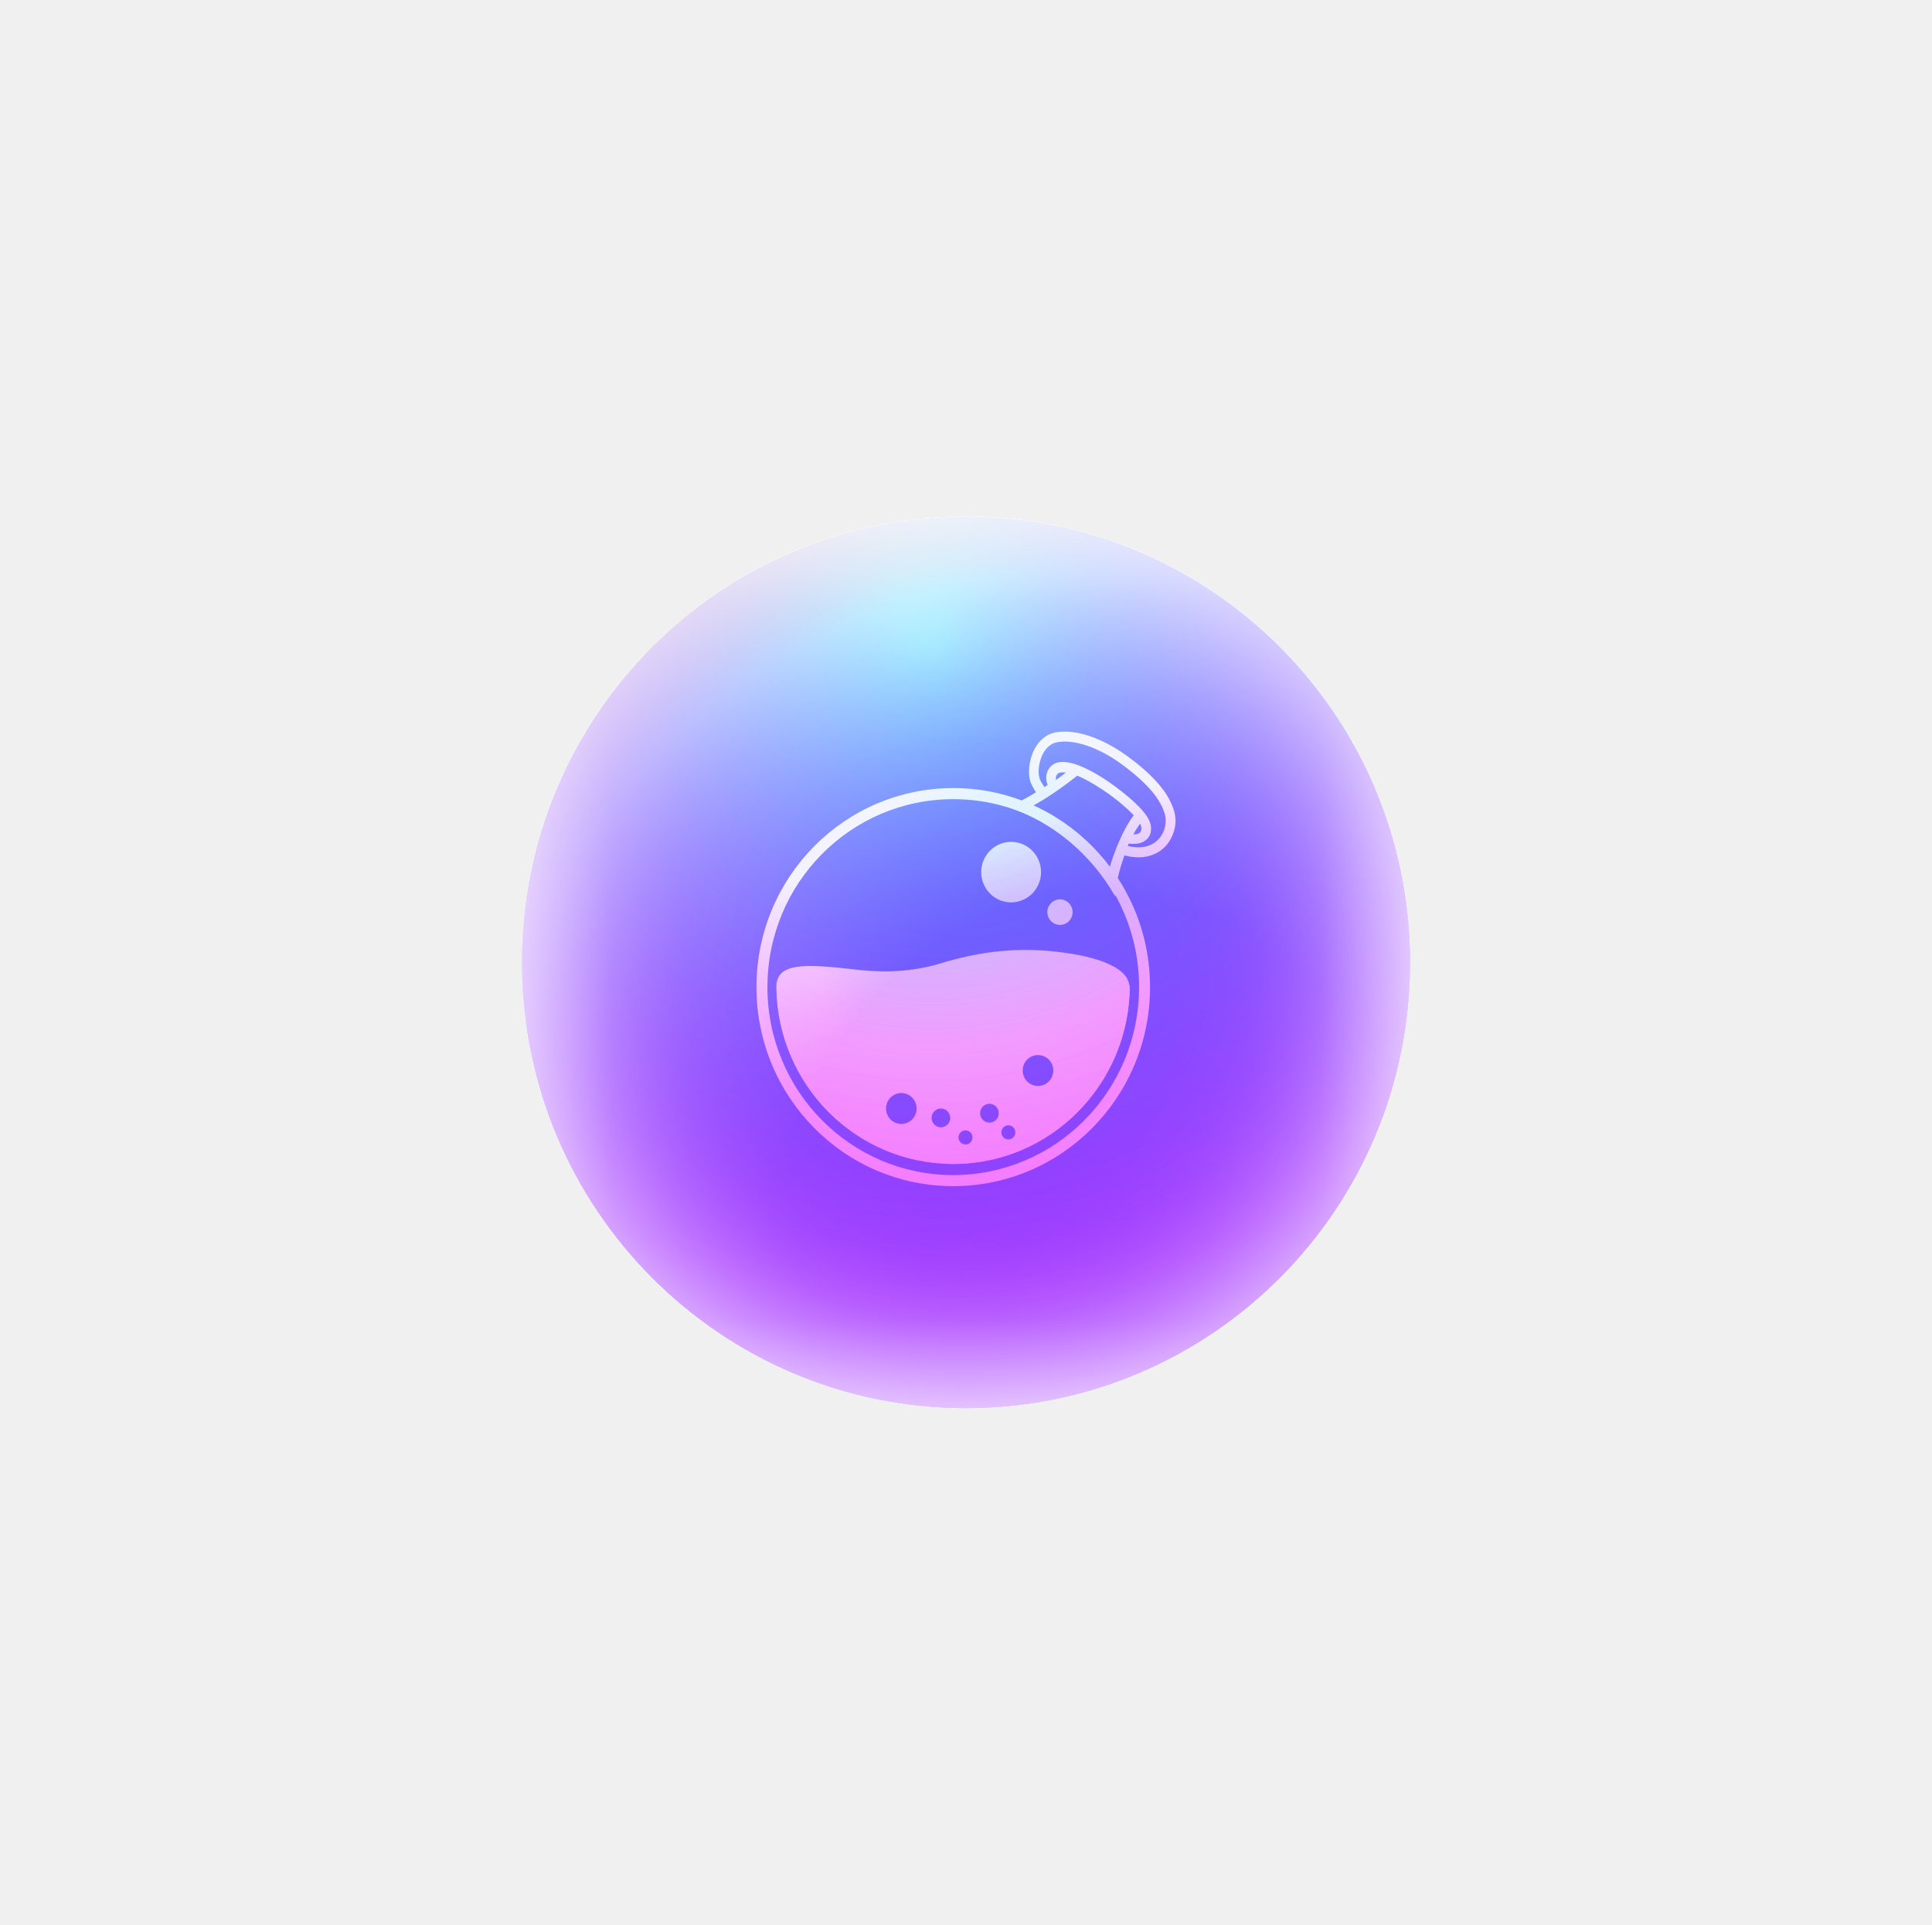
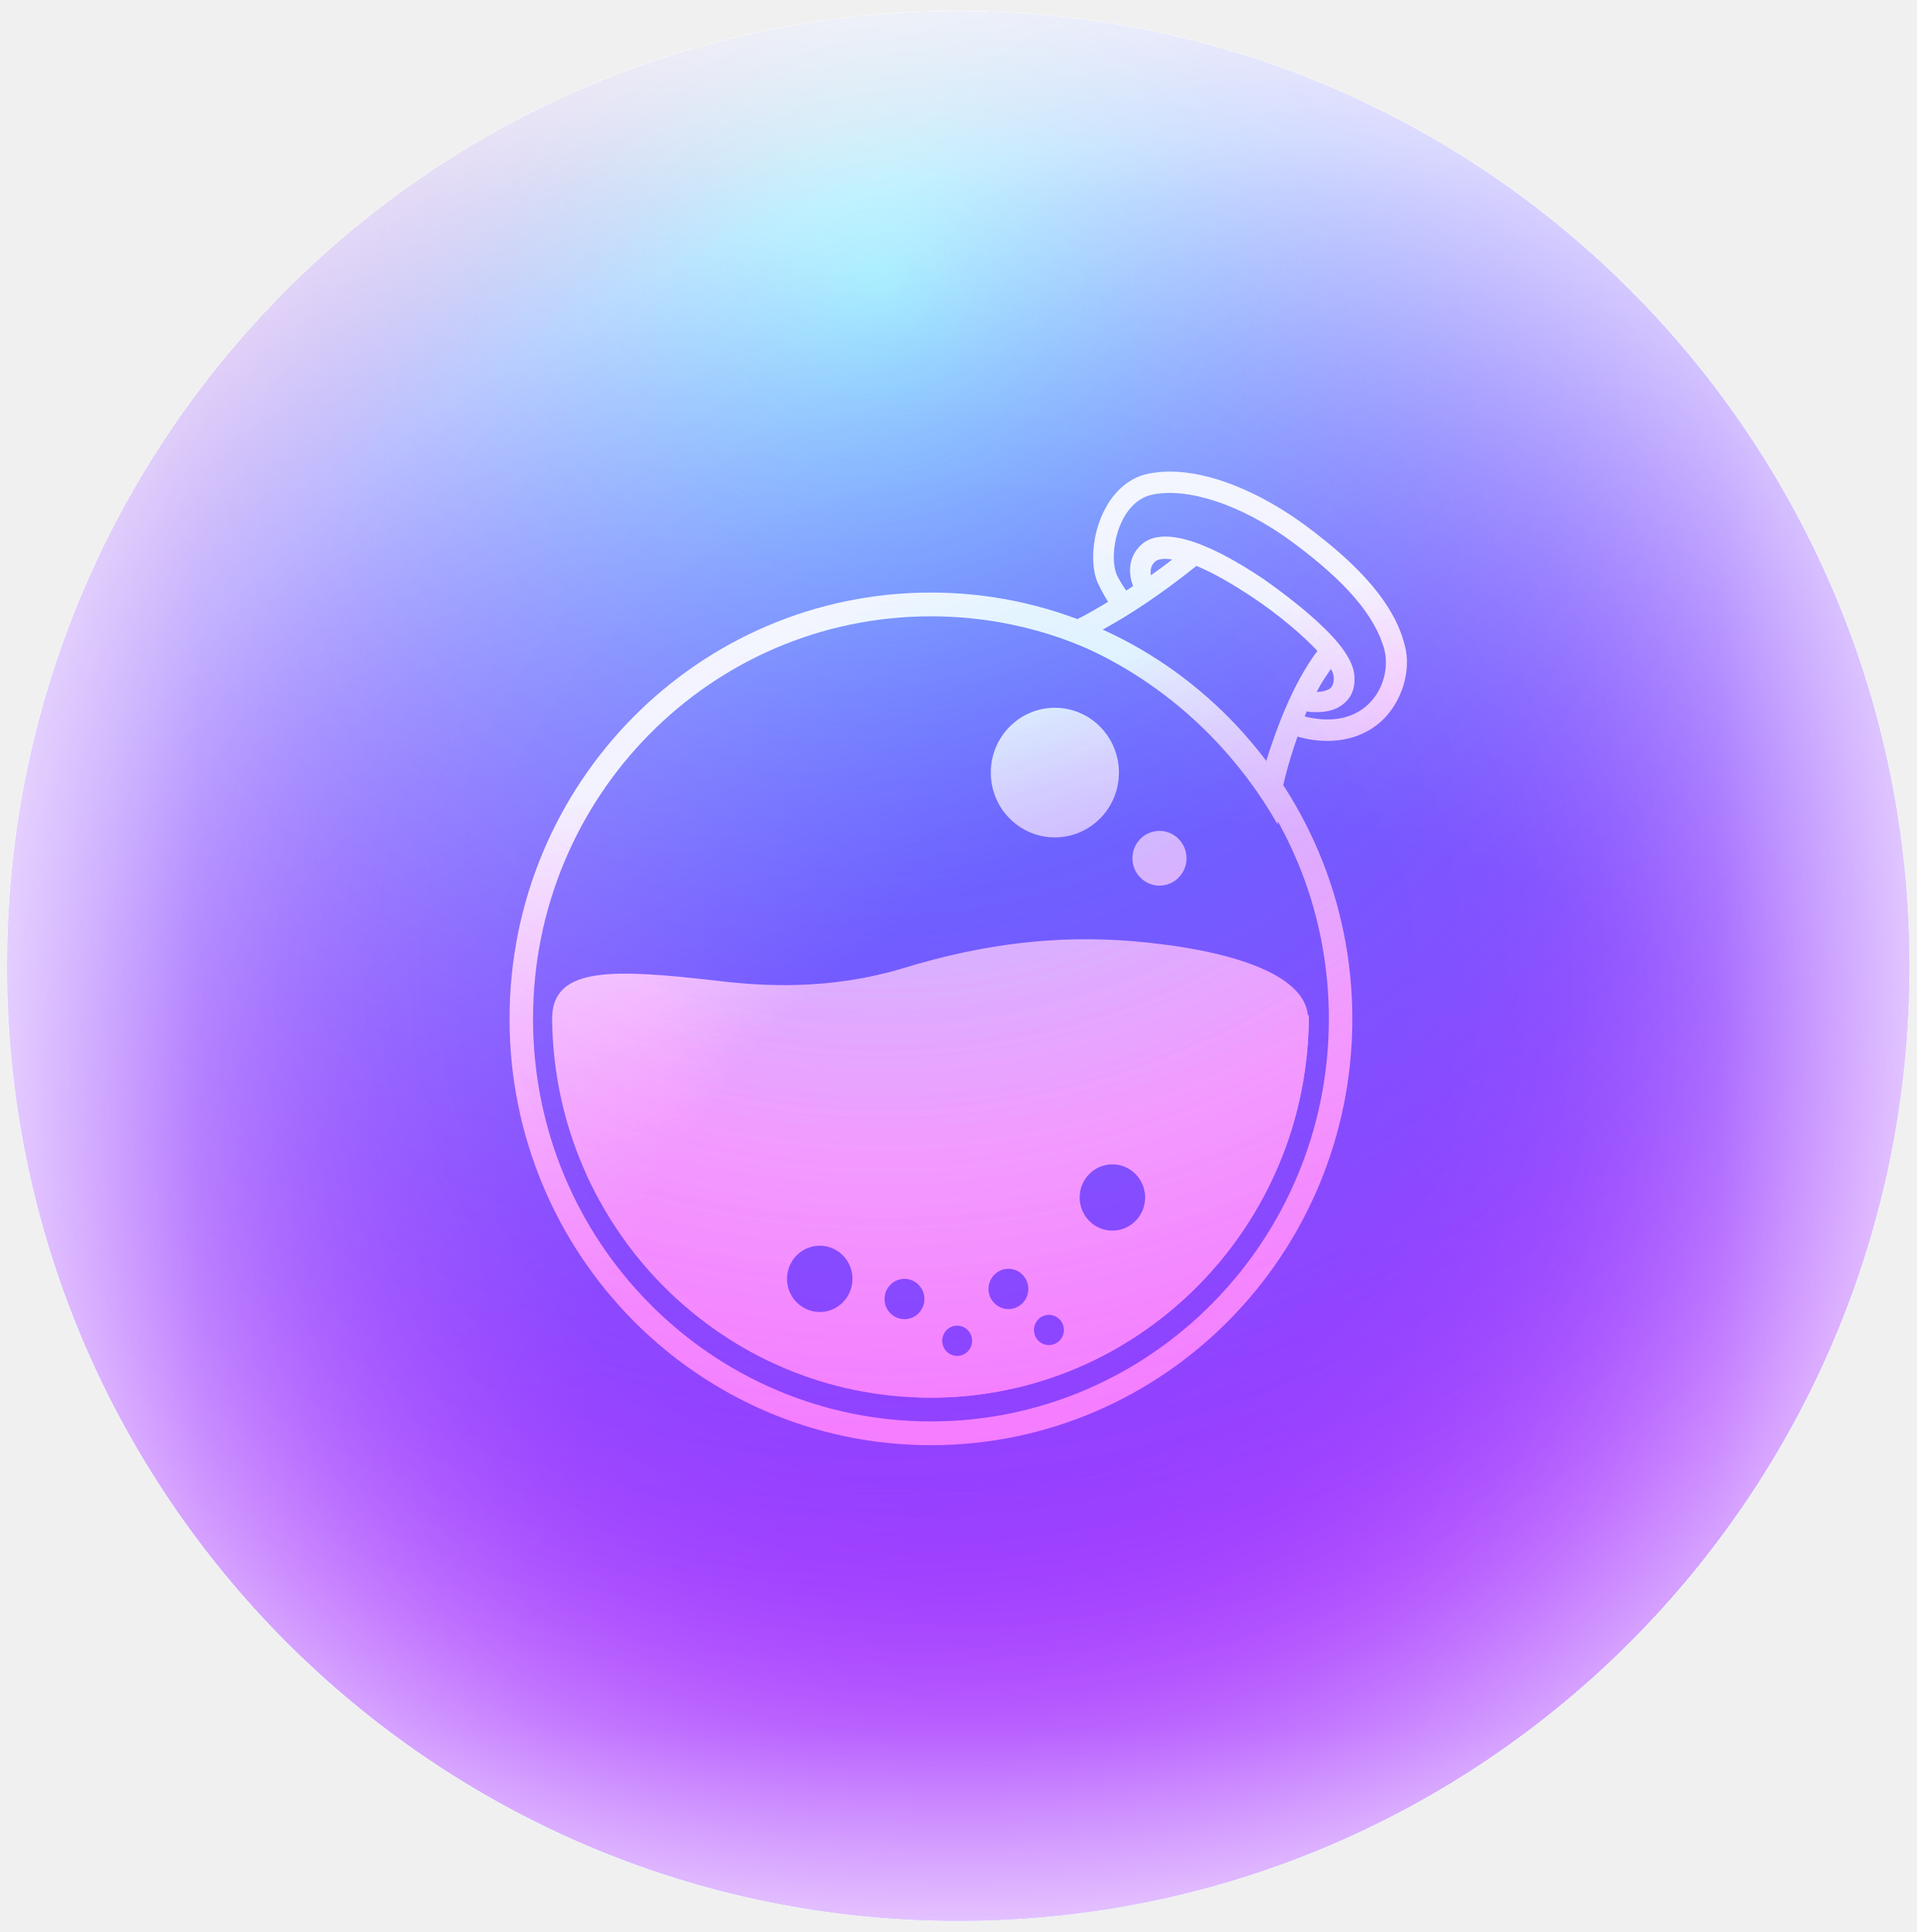
- <svg xmlns="http://www.w3.org/2000/svg" width="272" height="271" viewBox="0 0 272 271" fill="none">
-   <g filter="url(#filter0_i-861572)">
-     <path d="M135.997 198.269C170.536 198.269 198.536 170.167 198.536 135.5C198.536 100.834 170.536 72.731 135.997 72.731C101.458 72.731 73.459 100.834 73.459 135.5C73.459 170.167 101.458 198.269 135.997 198.269Z" fill="url(#paint0_radial-829131)" />
-     <path d="M135.997 198.269C170.536 198.269 198.536 170.167 198.536 135.5C198.536 100.834 170.536 72.731 135.997 72.731C101.458 72.731 73.459 100.834 73.459 135.5C73.459 170.167 101.458 198.269 135.997 198.269Z" fill="url(#paint1_radial-809162)" />
+ <svg xmlns="http://www.w3.org/2000/svg" width="126" height="127" viewBox="0 0 126 127" fill="none">
+   <g filter="url(#filter0_i-249970)">
+     <path d="M62.999 126.269C97.538 126.269 125.538 98.167 125.538 63.5C125.538 28.834 97.538 0.731 62.999 0.731C28.46 0.731 0.461 28.834 0.461 63.5C0.461 98.167 28.46 126.269 62.999 126.269Z" fill="url(#paint0_radial-402036)" />
+     <path d="M62.999 126.269C97.538 126.269 125.538 98.167 125.538 63.5C125.538 28.834 97.538 0.731 62.999 0.731C28.46 0.731 0.461 28.834 0.461 63.5C0.461 98.167 28.46 126.269 62.999 126.269Z" fill="url(#paint1_radial-963801)" />
  </g>
  <g style="mix-blend-mode:overlay" opacity="0.9">
-     <path fill-rule="evenodd" clip-rule="evenodd" d="M158.776 106.503C162.567 109.296 164.673 111.805 165.328 114.314C165.749 115.734 165.375 117.438 164.439 118.716C163.503 119.994 162.005 120.704 160.274 120.704C159.619 120.704 158.963 120.61 158.308 120.42C157.653 122.266 157.185 124.065 157.045 125.627L156.998 126.195C153.628 120.278 148.246 115.734 141.788 113.556C141.975 113.509 143.379 113.083 145.859 111.568C145.579 111.142 145.345 110.669 145.157 110.29C144.643 109.059 144.83 107.024 145.625 105.509C146.281 104.231 147.31 103.379 148.48 103.142C148.948 103.047 149.416 103 149.931 103C152.505 103 155.734 104.278 158.776 106.503ZM164.014 114.692C164.576 116.917 162.844 120.231 158.586 119.048C158.211 118.905 157.837 118.811 157.509 118.763C157.088 119.758 156.62 120.894 156.292 122.172C153.484 118.385 149.74 115.355 145.435 113.414C145.604 113.312 145.781 113.206 145.965 113.097C146.545 112.752 147.193 112.367 147.868 111.899C147.166 111.047 146.652 110.29 146.418 109.769C145.856 108.444 146.511 104.988 148.758 104.515C151.004 104.041 154.514 105.083 157.977 107.639C161.44 110.195 163.406 112.468 164.014 114.692Z" fill="white" />
-     <path d="M151.659 109.201C152.595 109.58 153.812 110.243 155.31 111.237C157.088 112.42 158.633 113.746 159.615 114.787C157.977 116.965 156.901 119.947 156.246 122.03C156.573 122.503 156.948 122.977 157.275 123.45C157.603 122.266 158.165 120.515 158.913 118.763C159.101 118.811 159.334 118.811 159.569 118.811C160.13 118.811 160.785 118.716 161.3 118.29C161.674 118.006 162.096 117.485 162.049 116.539C162.049 115.639 161.347 114.503 159.896 113.13C158.867 112.136 157.463 111.047 156.059 110.053C152.034 107.355 149.226 106.598 147.962 107.876C147.12 108.728 147.213 109.769 147.494 110.527C145.997 111.521 144.733 112.231 143.891 112.704C144.452 112.894 144.967 113.13 145.529 113.367C147.026 112.562 149.179 111.189 151.659 109.201ZM160.505 115.971C160.645 116.207 160.692 116.444 160.692 116.586C160.692 117.012 160.551 117.154 160.458 117.249C160.271 117.391 159.896 117.485 159.569 117.485C159.849 116.917 160.177 116.444 160.505 115.971ZM148.945 108.917C149.085 108.775 149.46 108.681 150.068 108.775C149.6 109.154 149.132 109.485 148.664 109.817C148.617 109.485 148.664 109.154 148.945 108.917Z" fill="white" />
-     <path d="M134.206 110.952C118.902 110.952 106.5 123.497 106.5 138.976C106.5 154.455 118.902 167 134.206 167C149.509 167 161.911 154.455 161.911 138.976C161.911 123.497 149.462 110.952 134.206 110.952ZM134.206 165.438C119.744 165.438 108.044 153.603 108.044 138.976C108.044 124.349 119.744 112.514 134.206 112.514C148.667 112.514 160.367 124.349 160.367 138.976C160.367 153.603 148.62 165.438 134.206 165.438Z" fill="white" />
-     <path d="M157.087 138.74C157.087 152.278 146.51 163.355 133.219 163.876C133.546 163.876 133.874 163.876 134.202 163.876C147.914 163.876 159.052 152.61 159.052 138.74H157.087Z" fill="white" />
-     <path d="M142.353 127.047C144.679 127.047 146.565 125.14 146.565 122.787C146.565 120.434 144.679 118.526 142.353 118.526C140.027 118.526 138.141 120.434 138.141 122.787C138.141 125.14 140.027 127.047 142.353 127.047Z" fill="white" />
-     <path d="M149.231 130.218C150.213 130.218 151.009 129.413 151.009 128.419C151.009 127.426 150.213 126.621 149.231 126.621C148.248 126.621 147.452 127.426 147.452 128.419C147.452 129.413 148.248 130.218 149.231 130.218Z" fill="white" />
-     <path fill-rule="evenodd" clip-rule="evenodd" d="M109.3 138.907C109.3 138.93 109.299 138.953 109.299 138.976C109.299 139.024 109.3 139.072 109.302 139.12C109.504 152.815 120.563 163.876 134.15 163.876H134.197C134.74 163.876 135.279 163.858 135.813 163.824C148.774 162.98 159.048 152.06 159.048 138.74H158.99C158.725 135.998 153.858 134.416 147.441 133.864C142.668 133.485 137.847 133.959 132.325 135.663C127.551 137.083 123.246 136.846 120.11 136.468C113.302 135.682 109.483 135.573 109.306 138.74H109.299C109.299 138.795 109.3 138.851 109.3 138.907ZM132.466 158.716C133.19 158.716 133.776 158.123 133.776 157.391C133.776 156.659 133.19 156.066 132.466 156.066C131.742 156.066 131.155 156.659 131.155 157.391C131.155 158.123 131.742 158.716 132.466 158.716ZM140.61 156.728C140.61 157.46 140.024 158.054 139.3 158.054C138.576 158.054 137.99 157.46 137.99 156.728C137.99 155.996 138.576 155.403 139.3 155.403C140.024 155.403 140.61 155.996 140.61 156.728ZM135.93 161.131C136.473 161.131 136.913 160.686 136.913 160.137C136.913 159.588 136.473 159.143 135.93 159.143C135.387 159.143 134.947 159.588 134.947 160.137C134.947 160.686 135.387 161.131 135.93 161.131ZM142.945 159.426C142.945 159.975 142.505 160.42 141.962 160.42C141.419 160.42 140.979 159.975 140.979 159.426C140.979 158.877 141.419 158.432 141.962 158.432C142.505 158.432 142.945 158.877 142.945 159.426ZM126.895 158.243C128.084 158.243 129.047 157.268 129.047 156.065C129.047 154.862 128.084 153.888 126.895 153.888C125.706 153.888 124.742 154.862 124.742 156.065C124.742 157.268 125.706 158.243 126.895 158.243ZM148.288 150.716C148.288 151.919 147.324 152.894 146.135 152.894C144.946 152.894 143.983 151.919 143.983 150.716C143.983 149.514 144.946 148.539 146.135 148.539C147.324 148.539 148.288 149.514 148.288 150.716Z" fill="white" />
+     <path fill-rule="evenodd" clip-rule="evenodd" d="M85.776 34.503C89.567 37.296 91.673 39.805 92.328 42.314C92.749 43.734 92.375 45.438 91.439 46.716C90.503 47.994 89.005 48.704 87.274 48.704C86.619 48.704 85.963 48.61 85.308 48.42C84.653 50.266 84.185 52.065 84.045 53.627L83.998 54.195C80.628 48.278 75.246 43.734 68.788 41.556C68.975 41.509 70.379 41.083 72.859 39.568C72.579 39.142 72.345 38.669 72.157 38.29C71.643 37.059 71.83 35.024 72.625 33.509C73.281 32.231 74.31 31.379 75.48 31.142C75.948 31.047 76.416 31 76.931 31C79.505 31 82.734 32.278 85.776 34.503ZM91.014 42.692C91.576 44.917 89.844 48.231 85.586 47.047C85.211 46.905 84.837 46.811 84.509 46.763C84.088 47.758 83.62 48.894 83.293 50.172C80.484 46.385 76.74 43.355 72.435 41.414C72.604 41.312 72.781 41.206 72.965 41.097C73.545 40.752 74.193 40.367 74.868 39.9C74.166 39.047 73.652 38.29 73.418 37.769C72.856 36.444 73.511 32.988 75.758 32.515C78.004 32.041 81.514 33.083 84.977 35.639C88.44 38.195 90.406 40.468 91.014 42.692Z" fill="white" />
+     <path d="M78.659 37.201C79.595 37.58 80.812 38.243 82.31 39.237C84.088 40.42 85.632 41.746 86.615 42.787C84.977 44.965 83.901 47.947 83.246 50.03C83.573 50.503 83.948 50.977 84.275 51.45C84.603 50.267 85.165 48.515 85.913 46.763C86.1 46.811 86.335 46.811 86.569 46.811C87.13 46.811 87.785 46.716 88.3 46.29C88.674 46.006 89.096 45.485 89.049 44.539C89.049 43.639 88.347 42.503 86.896 41.13C85.867 40.136 84.463 39.047 83.058 38.053C79.034 35.355 76.226 34.598 74.962 35.876C74.12 36.728 74.213 37.769 74.494 38.527C72.997 39.521 71.733 40.231 70.891 40.704C71.452 40.894 71.967 41.13 72.529 41.367C74.026 40.562 76.179 39.19 78.659 37.201ZM87.505 43.971C87.645 44.207 87.692 44.444 87.692 44.586C87.692 45.012 87.551 45.154 87.458 45.249C87.271 45.391 86.896 45.485 86.569 45.485C86.849 44.917 87.177 44.444 87.505 43.971ZM75.945 36.917C76.085 36.775 76.46 36.681 77.068 36.775C76.6 37.154 76.132 37.485 75.664 37.817C75.617 37.485 75.664 37.154 75.945 36.917Z" fill="white" />
+     <path d="M61.206 38.952C45.902 38.952 33.5 51.497 33.5 66.976C33.5 82.456 45.902 95 61.206 95C76.509 95 88.911 82.456 88.911 66.976C88.911 51.497 76.463 38.952 61.206 38.952ZM61.206 93.438C46.744 93.438 35.044 81.603 35.044 66.976C35.044 52.349 46.744 40.514 61.206 40.514C75.667 40.514 87.367 52.349 87.367 66.976C87.367 81.603 75.62 93.438 61.206 93.438Z" fill="white" />
+     <path d="M84.087 66.74C84.087 80.278 73.51 91.355 60.219 91.876C60.546 91.876 60.874 91.876 61.202 91.876C74.914 91.876 86.052 80.61 86.052 66.74H84.087Z" fill="white" />
+     <path d="M69.353 55.047C71.679 55.047 73.565 53.14 73.565 50.787C73.565 48.434 71.679 46.526 69.353 46.526C67.026 46.526 65.141 48.434 65.141 50.787C65.141 53.14 67.026 55.047 69.353 55.047Z" fill="white" />
+     <path d="M76.231 58.218C77.213 58.218 78.009 57.413 78.009 56.419C78.009 55.426 77.213 54.62 76.231 54.62C75.248 54.62 74.452 55.426 74.452 56.419C74.452 57.413 75.248 58.218 76.231 58.218Z" fill="white" />
+     <path fill-rule="evenodd" clip-rule="evenodd" d="M36.3 66.907C36.3 66.93 36.299 66.953 36.299 66.976C36.299 67.024 36.3 67.072 36.302 67.12C36.504 80.815 47.563 91.876 61.15 91.876H61.197C61.74 91.876 62.279 91.858 62.813 91.823C75.774 90.98 86.048 80.06 86.048 66.74H85.99C85.725 63.998 80.858 62.416 74.441 61.864C69.668 61.485 64.847 61.959 59.325 63.663C54.551 65.083 50.246 64.846 47.11 64.468C40.302 63.682 36.483 63.573 36.306 66.74H36.299C36.299 66.795 36.3 66.851 36.3 66.907ZM59.466 86.716C60.19 86.716 60.776 86.123 60.776 85.391C60.776 84.659 60.19 84.066 59.466 84.066C58.742 84.066 58.155 84.659 58.155 85.391C58.155 86.123 58.742 86.716 59.466 86.716ZM67.61 84.728C67.61 85.46 67.024 86.053 66.3 86.053C65.576 86.053 64.99 85.46 64.99 84.728C64.99 83.996 65.576 83.403 66.3 83.403C67.024 83.403 67.61 83.996 67.61 84.728ZM62.93 89.131C63.473 89.131 63.913 88.686 63.913 88.137C63.913 87.588 63.473 87.142 62.93 87.142C62.387 87.142 61.947 87.588 61.947 88.137C61.947 88.686 62.387 89.131 62.93 89.131ZM69.945 87.426C69.945 87.975 69.505 88.42 68.962 88.42C68.419 88.42 67.98 87.975 67.98 87.426C67.98 86.877 68.419 86.432 68.962 86.432C69.505 86.432 69.945 86.877 69.945 87.426ZM53.895 86.243C55.084 86.243 56.047 85.268 56.047 84.065C56.047 82.862 55.084 81.888 53.895 81.888C52.706 81.888 51.742 82.862 51.742 84.065C51.742 85.268 52.706 86.243 53.895 86.243ZM75.288 78.716C75.288 79.919 74.324 80.894 73.135 80.894C71.946 80.894 70.983 79.919 70.983 78.716C70.983 77.514 71.946 76.539 73.135 76.539C74.324 76.539 75.288 77.514 75.288 78.716Z" fill="white" />
  </g>
  <defs>
-     <filter id="filter0_i-861572" x="73.459" y="72.731" width="125.077" height="125.538" filterUnits="userSpaceOnUse" color-interpolation-filters="sRGB">
+     <filter id="filter0_i-249970" x="0.461" y="0.731" width="125.077" height="125.538" filterUnits="userSpaceOnUse" color-interpolation-filters="sRGB">
      <feFlood flood-opacity="0" result="BackgroundImageFix" />
      <feBlend mode="normal" in="SourceGraphic" in2="BackgroundImageFix" result="shape" />
      <feColorMatrix in="SourceAlpha" type="matrix" values="0 0 0 0 0 0 0 0 0 0 0 0 0 0 0 0 0 0 127 0" result="hardAlpha" />
      <feOffset />
      <feGaussianBlur stdDeviation="13.321" />
      <feComposite in2="hardAlpha" operator="arithmetic" k2="-1" k3="1" />
      <feColorMatrix type="matrix" values="0 0 0 0 1 0 0 0 0 1 0 0 0 0 1 0 0 0 1 0" />
      <feBlend mode="hard-light" in2="shape" result="effect1_innerShadow" />
    </filter>
-     <radialGradient id="paint0_radial-829131" cx="0" cy="0" r="1" gradientUnits="userSpaceOnUse" gradientTransform="translate(155.752 170.864) rotate(-108.646) scale(117.774 117.429)">
+     <radialGradient id="paint0_radial-402036" cx="0" cy="0" r="1" gradientUnits="userSpaceOnUse" gradientTransform="translate(82.7535 98.8636) rotate(-108.646) scale(117.774 117.429)">
      <stop offset="0.378" stop-color="#4584FF" />
      <stop offset="0.767" stop-color="#ACFAFF" />
      <stop offset="1" stop-color="#FFE9BF" />
    </radialGradient>
-     <radialGradient id="paint1_radial-809162" cx="0" cy="0" r="1" gradientUnits="userSpaceOnUse" gradientTransform="translate(130.869 90.9991) rotate(86.4582) scale(102.462 102.088)">
+     <radialGradient id="paint1_radial-963801" cx="0" cy="0" r="1" gradientUnits="userSpaceOnUse" gradientTransform="translate(57.8708 18.9991) rotate(86.4582) scale(102.462 102.088)">
      <stop stop-color="#A431FF" stop-opacity="0" />
      <stop offset="0.904" stop-color="#A431FF" />
    </radialGradient>
  </defs>
</svg>
